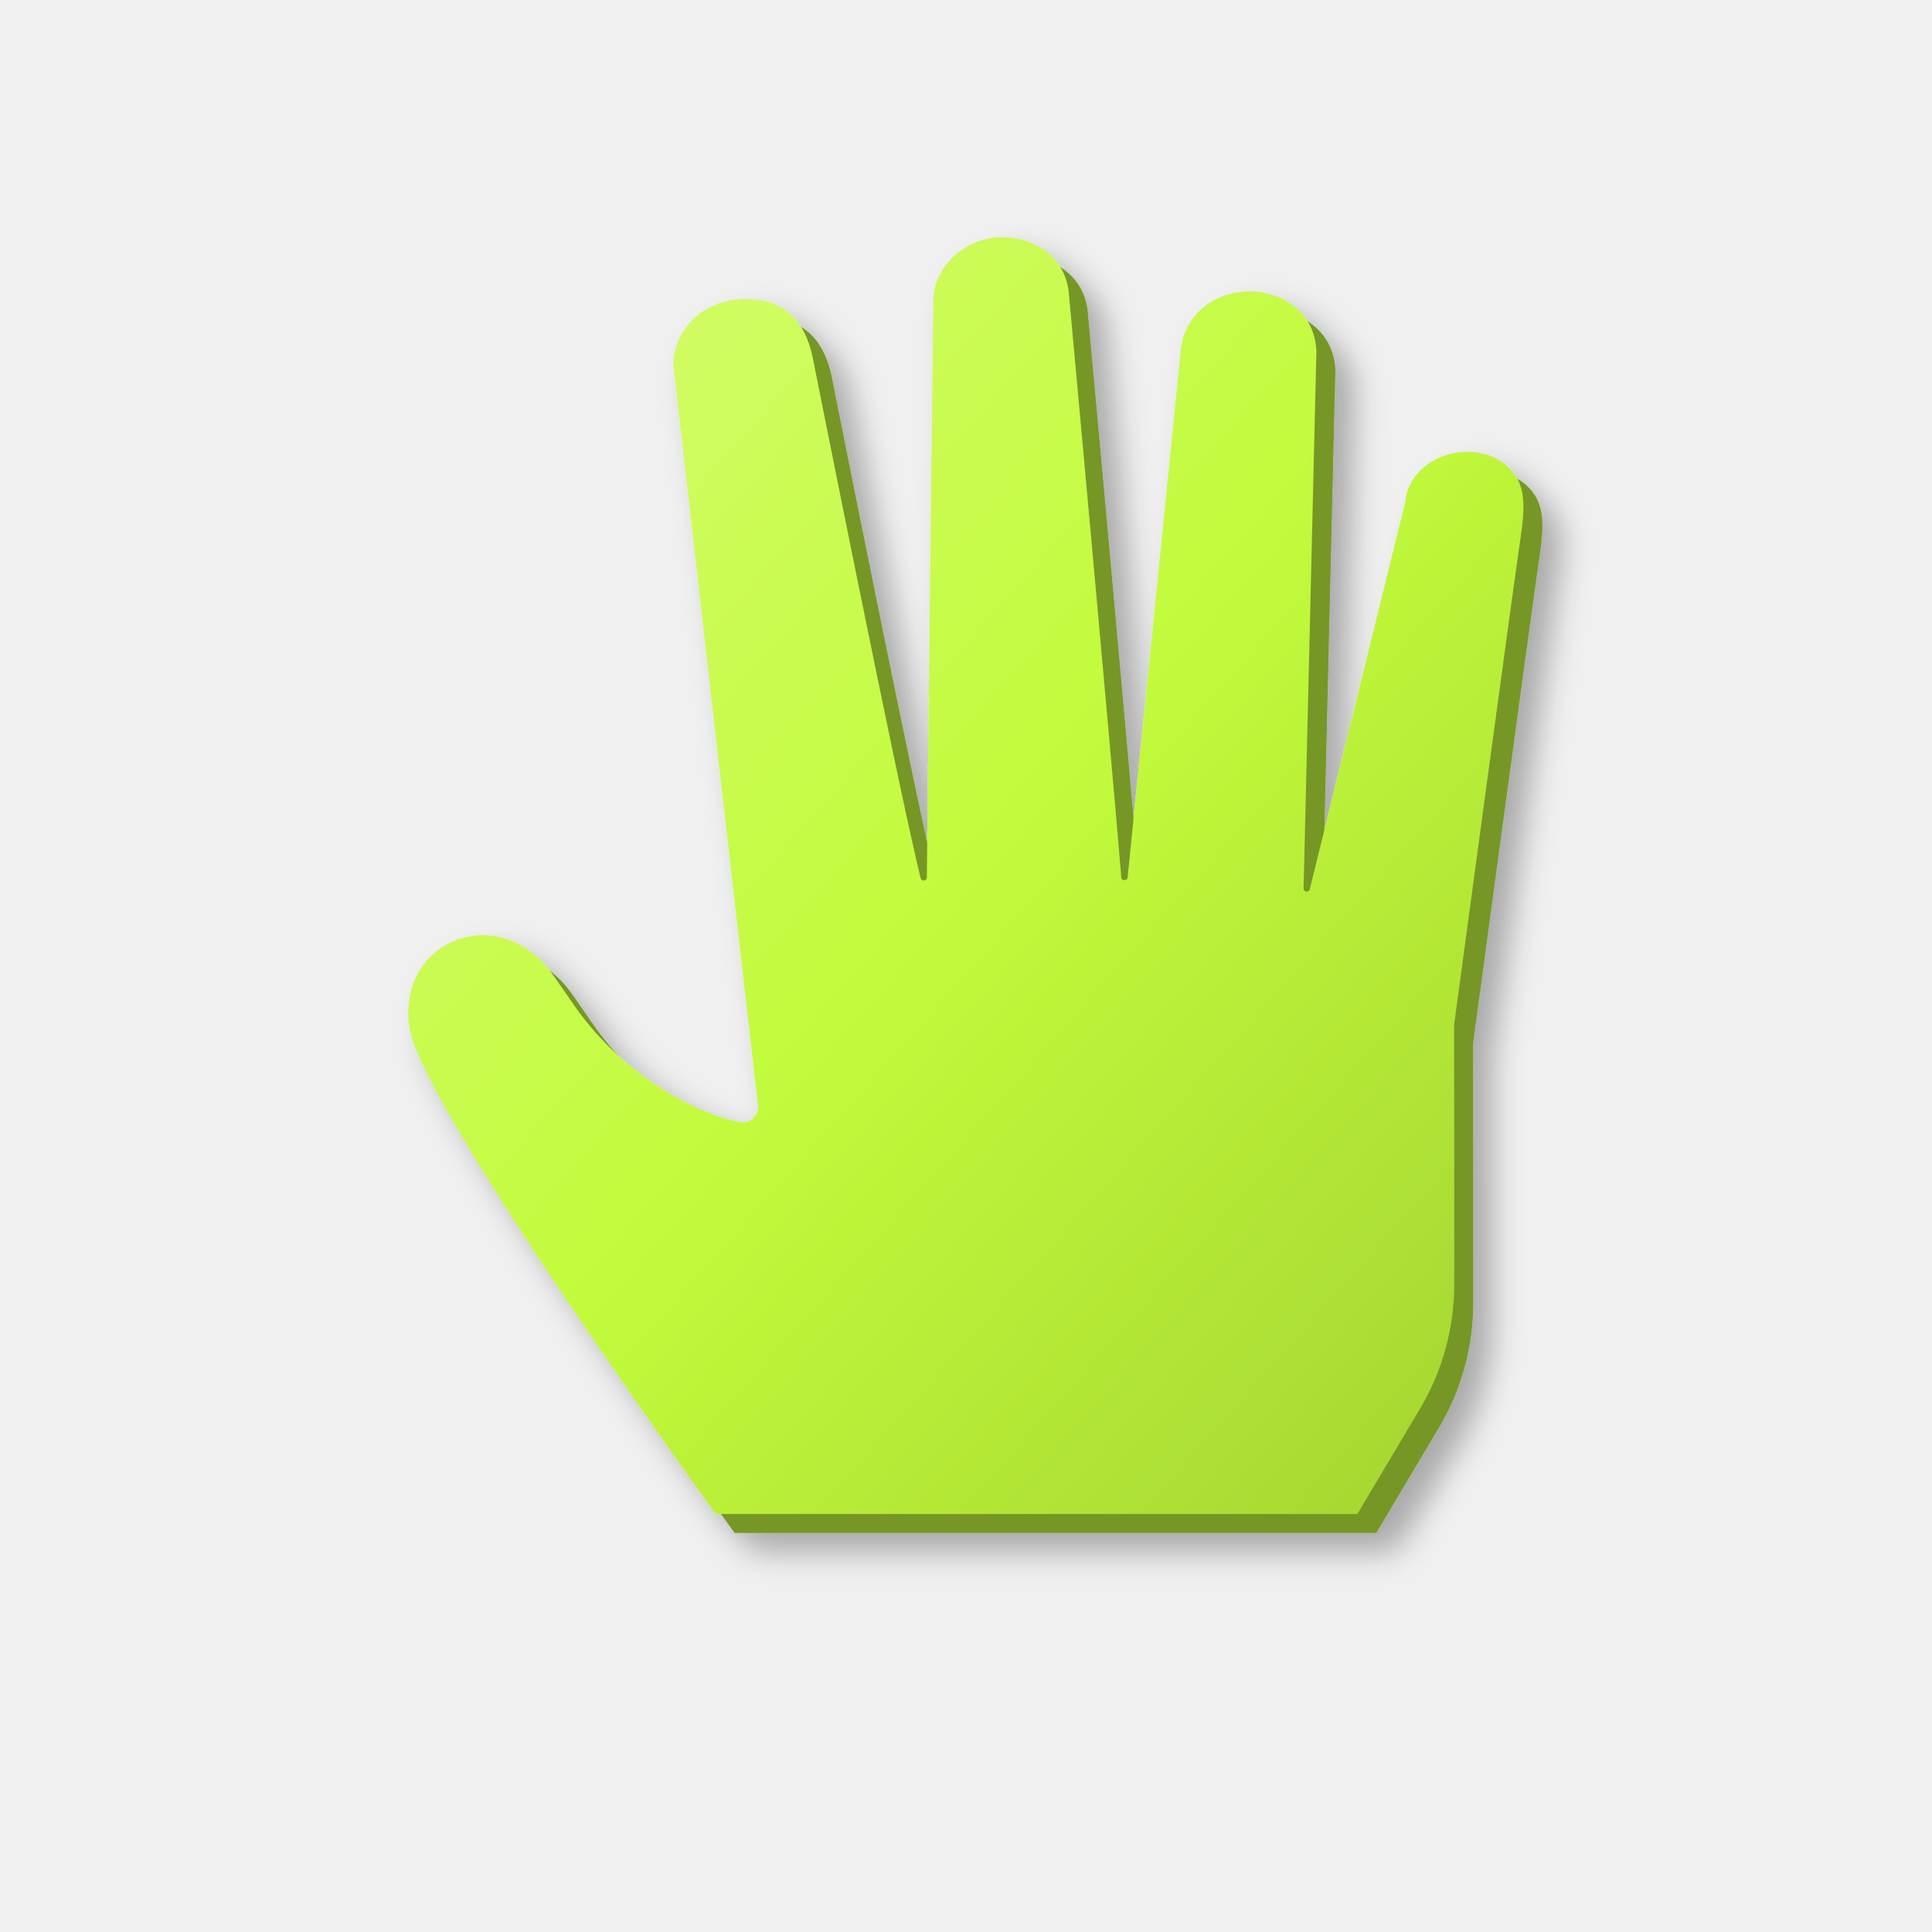
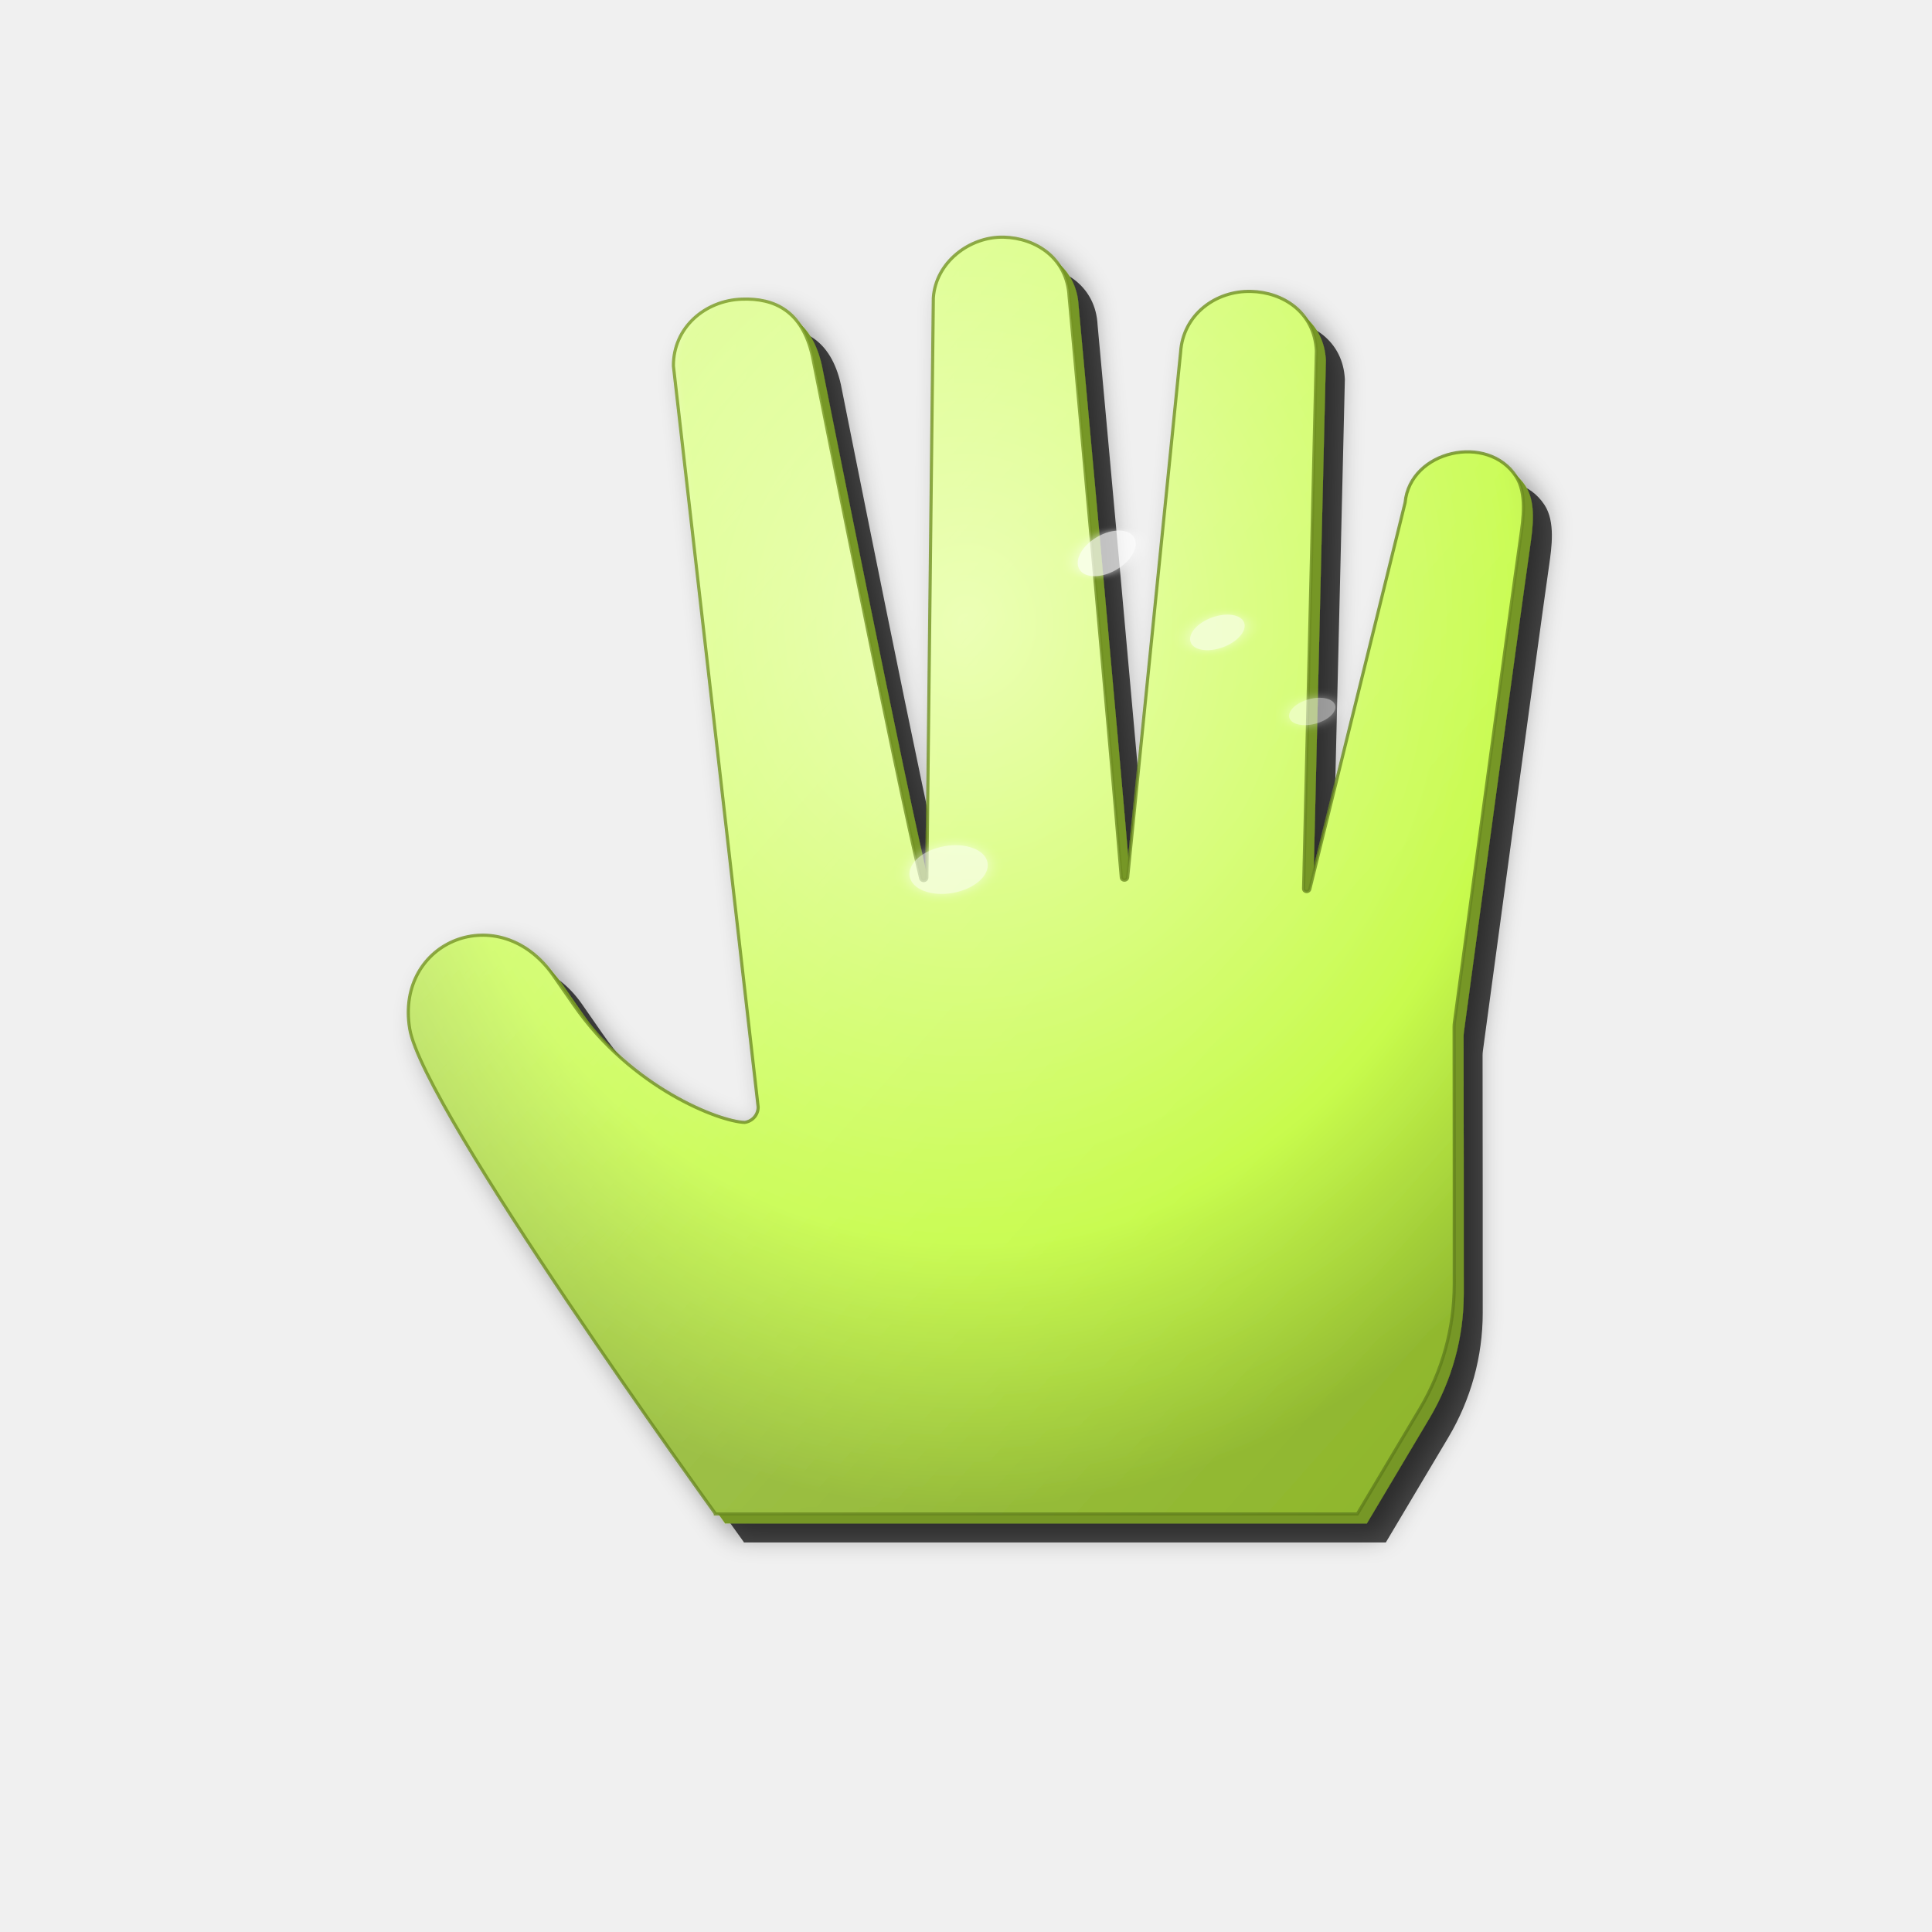
<svg xmlns="http://www.w3.org/2000/svg" viewBox="-150 -150 1222 1222">
  <defs>
    <linearGradient id="top-gradient-hand" x1="0%" y1="0%" x2="100%" y2="100%">
-       <stop offset="0%" style="stop-color:#D7FC75; stop-opacity:1" />
-       <stop offset="50%" style="stop-color:#C2FB3B; stop-opacity:1" />
+       <stop offset="0%" style="stop-color:#E5FF9D; stop-opacity:1" />
+       <stop offset="30%" style="stop-color:#D4FC6B; stop-opacity:1" />
+       <stop offset="60%" style="stop-color:#C2FB3B; stop-opacity:1" />
      <stop offset="100%" style="stop-color:#A3D231; stop-opacity:1" />
    </linearGradient>
-     <filter id="drop-shadow-hand" x="-30%" y="-30%" width="160%" height="160%">
-       <feGaussianBlur in="SourceAlpha" stdDeviation="10" result="blur" />
-       <feOffset in="blur" dx="12" dy="12" result="offsetBlur" />
-       <feFlood flood-color="#000000" flood-opacity="0.3" result="offsetColor" />
+     <linearGradient id="metallic-shine-hand" x1="0%" y1="0%" x2="100%" y2="100%">
+       <stop offset="0%" style="stop-color:#FFFFFF; stop-opacity:0.8" />
+       <stop offset="50%" style="stop-color:#FFFFFF; stop-opacity:0.3" />
+       <stop offset="100%" style="stop-color:#FFFFFF; stop-opacity:0" />
+     </linearGradient>
+     <linearGradient id="edge-gradient-hand" x1="0%" y1="0%" x2="100%" y2="100%">
+       <stop offset="0%" style="stop-color:#7FA028; stop-opacity:1" />
+       <stop offset="100%" style="stop-color:#5C7A1C; stop-opacity:1" />
+     </linearGradient>
+     <radialGradient id="depth-gradient" cx="50%" cy="30%" r="70%">
+       <stop offset="0%" style="stop-color:#E5FF9D; stop-opacity:1" />
+       <stop offset="70%" style="stop-color:#C2FB3B; stop-opacity:1" />
+       <stop offset="100%" style="stop-color:#8CB527; stop-opacity:1" />
+     </radialGradient>
+     <filter id="drop-shadow-hand" x="-50%" y="-50%" width="200%" height="200%">
+       <feGaussianBlur in="SourceAlpha" stdDeviation="8" result="blur" />
+       <feOffset in="blur" dx="8" dy="8" result="offsetBlur" />
+       <feFlood flood-color="#000000" flood-opacity="0.4" result="offsetColor" />
      <feComposite in="offsetColor" in2="offsetBlur" operator="in" result="shadow" />
      <feMerge>
        <feMergeNode in="shadow" />
        <feMergeNode in="SourceGraphic" />
      </feMerge>
    </filter>
+     <filter id="emboss-hand" x="-50%" y="-50%" width="200%" height="200%">
+       <feGaussianBlur in="SourceAlpha" result="blur" stdDeviation="2" />
+       <feSpecularLighting result="specOut" in="blur" specularConstant="1.5" specularExponent="20" lighting-color="white">
+         <fePointLight x="-50" y="30" z="200" />
+       </feSpecularLighting>
+       <feComposite in="specOut" in2="SourceAlpha" operator="in" result="specOut2" />
+       <feComposite in="SourceGraphic" in2="specOut2" operator="arithmetic" k1="0" k2="1" k3="1" k4="0" />
+     </filter>
+     <filter id="inner-glow-hand">
+       <feGaussianBlur stdDeviation="4" result="coloredBlur" />
+       <feMerge>
+         <feMergeNode in="coloredBlur" />
+         <feMergeNode in="SourceGraphic" />
+       </feMerge>
+     </filter>
  </defs>
+   <g opacity="0.7">
+     <path d="M811.832,189.516c1.6-11.2,4-27.5-2.9-38.1c-17.8-27.5-67.1-16.7-70.2,16.5l-60.3,244.5c-0.6,2.3-4,1.899-3.9-0.5 c1.801-73.8,8.101-339.8,8.101-340c-1.2-24.4-21.101-37.1-41.3-37.6c-22.5-0.6-43.101,14.8-44.601,38.5l-33.5,332.1 c-0.3,2.399-3.8,2.399-4,0c-6.899-83.5-32.8-365.4-33-367.3c-1.2-24.4-21.1-37.1-41.3-37.6c-21.7-0.6-43.201,16-44.6,38.5 l-4.101,366.5c0,2.3-3.399,2.7-3.899,0.5c-14.9-60.3-68.4-330.2-68.5-330.4c-6.4-28.4-23.9-36.7-44.7-35.9 c-23.101,0.8-43.3,17.9-43.2,42.2l53.6,468.8c0,4.9-3.6,9-8.5,9.7h-0.1c-15.7-0.5-71.4-21.5-107.9-74.2c-4.7-6.8-9-13-13-18.7 c-34.1-48.899-100.2-21.899-90.9,33.7c8.5,51,193.3,306.6,193.3,306.6v0.301h406.1l39.7-66.7 c14.101-23.8,21.601-50.9,21.601-78.601c0,0,0-147.3-0.101-162.899c0-0.9,0.101-1.8,0.2-2.7 C772.631,476.716,804.531,240.416,811.832,189.516z" fill="#000000" transform="translate(18, 18)" />
+   </g>
  <g filter="url(#drop-shadow-hand)">
-     <path d="M811.832,189.516c1.6-11.2,4-27.5-2.9-38.1c-17.8-27.5-67.1-16.7-70.2,16.5l-60.3,244.5c-0.6,2.3-4,1.899-3.9-0.5 c1.801-73.8,8.101-339.8,8.101-340c-1.2-24.4-21.101-37.1-41.3-37.6c-22.5-0.6-43.101,14.8-44.601,38.5l-33.5,332.1 c-0.3,2.399-3.8,2.399-4,0c-6.899-83.5-32.8-365.4-33-367.3c-1.2-24.4-21.1-37.1-41.3-37.6c-21.7-0.6-43.201,16-44.6,38.5 l-4.101,366.5c0,2.3-3.399,2.7-3.899,0.5c-14.9-60.3-68.4-330.2-68.5-330.4c-6.4-28.4-23.9-36.7-44.7-35.9 c-23.101,0.8-43.3,17.9-43.2,42.2l53.6,468.8c0,4.9-3.6,9-8.5,9.7h-0.1c-15.7-0.5-71.4-21.5-107.9-74.2c-4.7-6.8-9-13-13-18.7 c-34.1-48.899-100.2-21.899-90.9,33.7c8.5,51,193.3,306.6,193.3,306.6v0.301h406.1l39.7-66.7 c14.101-23.8,21.601-50.9,21.601-78.601c0,0,0-147.3-0.101-162.899c0-0.9,0.101-1.8,0.2-2.7 C772.631,476.716,804.531,240.416,811.832,189.516z" style="fill:#769725;" transform="translate(12, 12)" />
-     <path d="M811.832,189.516c1.6-11.2,4-27.5-2.9-38.1c-17.8-27.5-67.1-16.7-70.2,16.5l-60.3,244.5c-0.6,2.3-4,1.899-3.9-0.5 c1.801-73.8,8.101-339.8,8.101-340c-1.2-24.4-21.101-37.1-41.3-37.6c-22.5-0.6-43.101,14.8-44.601,38.5l-33.5,332.1 c-0.3,2.399-3.8,2.399-4,0c-6.899-83.5-32.8-365.4-33-367.3c-1.2-24.4-21.1-37.1-41.3-37.6c-21.7-0.6-43.201,16-44.6,38.5 l-4.101,366.5c0,2.3-3.399,2.7-3.899,0.5c-14.9-60.3-68.4-330.2-68.5-330.4c-6.4-28.4-23.9-36.7-44.7-35.9 c-23.101,0.8-43.3,17.9-43.2,42.2l53.6,468.8c0,4.9-3.6,9-8.5,9.7h-0.1c-15.7-0.5-71.4-21.5-107.9-74.2c-4.7-6.8-9-13-13-18.7 c-34.1-48.899-100.2-21.899-90.9,33.7c8.5,51,193.3,306.6,193.3,306.6v0.301h406.1l39.7-66.7 c14.101-23.8,21.601-50.9,21.601-78.601c0,0,0-147.3-0.101-162.899c0-0.9,0.101-1.8,0.2-2.7 C772.631,476.716,804.531,240.416,811.832,189.516z" style="fill:url(#top-gradient-hand);" />
+     <path d="M811.832,189.516c1.6-11.2,4-27.5-2.9-38.1c-17.8-27.5-67.1-16.7-70.2,16.5l-60.3,244.5c-0.6,2.3-4,1.899-3.9-0.5 c1.801-73.8,8.101-339.8,8.101-340c-1.2-24.4-21.101-37.1-41.3-37.6c-22.5-0.6-43.101,14.8-44.601,38.5l-33.5,332.1 c-0.3,2.399-3.8,2.399-4,0c-6.899-83.5-32.8-365.4-33-367.3c-1.2-24.4-21.1-37.1-41.3-37.6c-21.7-0.6-43.201,16-44.6,38.5 l-4.101,366.5c0,2.3-3.399,2.7-3.899,0.5c-14.9-60.3-68.4-330.2-68.5-330.4c-6.4-28.4-23.9-36.7-44.7-35.9 c-23.101,0.8-43.3,17.9-43.2,42.2l53.6,468.8c0,4.9-3.6,9-8.5,9.7h-0.1c-15.7-0.5-71.4-21.5-107.9-74.2c-4.7-6.8-9-13-13-18.7 c-34.1-48.899-100.2-21.899-90.9,33.7c8.5,51,193.3,306.6,193.3,306.6v0.301h406.1l39.7-66.7 c14.101-23.8,21.601-50.9,21.601-78.601c0,0,0-147.3-0.101-162.899c0-0.9,0.101-1.8,0.2-2.7 C772.631,476.716,804.531,240.416,811.832,189.516z" style="fill:#769725;" transform="translate(6, 6)" />
+     <path d="M811.832,189.516c1.6-11.2,4-27.5-2.9-38.1c-17.8-27.5-67.1-16.7-70.2,16.5l-60.3,244.5c-0.6,2.3-4,1.899-3.9-0.5 c1.801-73.8,8.101-339.8,8.101-340c-1.2-24.4-21.101-37.1-41.3-37.6c-22.5-0.6-43.101,14.8-44.601,38.5l-33.5,332.1 c-0.3,2.399-3.8,2.399-4,0c-6.899-83.5-32.8-365.4-33-367.3c-1.2-24.4-21.1-37.1-41.3-37.6c-21.7-0.6-43.201,16-44.6,38.5 l-4.101,366.5c0,2.3-3.399,2.7-3.899,0.5c-14.9-60.3-68.4-330.2-68.5-330.4c-6.4-28.4-23.9-36.7-44.7-35.9 c-23.101,0.8-43.3,17.9-43.2,42.2l53.6,468.8c0,4.9-3.6,9-8.5,9.7h-0.1c-15.7-0.5-71.4-21.5-107.9-74.2c-4.7-6.8-9-13-13-18.7 c-34.1-48.899-100.2-21.899-90.9,33.7c8.5,51,193.3,306.6,193.3,306.6v0.301h406.1l39.7-66.7 c14.101-23.8,21.601-50.9,21.601-78.601c0,0,0-147.3-0.101-162.899c0-0.9,0.101-1.8,0.2-2.7 C772.631,476.716,804.531,240.416,811.832,189.516z" style="fill:url(#depth-gradient);" />
+     <path d="M811.832,189.516c1.6-11.2,4-27.5-2.9-38.1c-17.8-27.5-67.1-16.7-70.2,16.5l-60.3,244.5c-0.6,2.3-4,1.899-3.9-0.5 c1.801-73.8,8.101-339.8,8.101-340c-1.2-24.4-21.101-37.1-41.3-37.6c-22.5-0.6-43.101,14.8-44.601,38.5l-33.5,332.1 c-0.3,2.399-3.8,2.399-4,0c-6.899-83.5-32.8-365.4-33-367.3c-1.2-24.4-21.1-37.1-41.3-37.6c-21.7-0.6-43.201,16-44.6,38.5 l-4.101,366.5c0,2.3-3.399,2.7-3.899,0.5c-14.9-60.3-68.4-330.2-68.5-330.4c-6.4-28.4-23.9-36.7-44.7-35.9 c-23.101,0.8-43.3,17.9-43.2,42.2l53.6,468.8c0,4.9-3.6,9-8.5,9.7h-0.1c-15.7-0.5-71.4-21.5-107.9-74.2c-4.7-6.8-9-13-13-18.7 c-34.1-48.899-100.2-21.899-90.9,33.7c8.5,51,193.3,306.6,193.3,306.6v0.301h406.1l39.7-66.7 c14.101-23.8,21.601-50.9,21.601-78.601c0,0,0-147.3-0.101-162.899c0-0.9,0.101-1.8,0.2-2.7 C772.631,476.716,804.531,240.416,811.832,189.516z" style="fill:url(#metallic-shine-hand); opacity:0.6;" filter="url(#emboss-hand)" />
+     <path d="M811.832,189.516c1.6-11.2,4-27.5-2.9-38.1c-17.8-27.5-67.1-16.7-70.2,16.5l-60.3,244.5c-0.6,2.3-4,1.899-3.9-0.5 c1.801-73.8,8.101-339.8,8.101-340c-1.2-24.4-21.101-37.1-41.3-37.6c-22.5-0.6-43.101,14.8-44.601,38.5l-33.5,332.1 c-0.3,2.399-3.8,2.399-4,0c-6.899-83.5-32.8-365.4-33-367.3c-1.2-24.4-21.1-37.1-41.3-37.6c-21.7-0.6-43.201,16-44.6,38.5 l-4.101,366.5c0,2.3-3.399,2.7-3.899,0.5c-14.9-60.3-68.4-330.2-68.5-330.4c-6.4-28.4-23.9-36.7-44.7-35.9 c-23.101,0.8-43.3,17.9-43.2,42.2l53.6,468.8c0,4.9-3.6,9-8.5,9.7h-0.1c-15.7-0.5-71.4-21.5-107.9-74.2c-4.7-6.8-9-13-13-18.7 c-34.1-48.899-100.2-21.899-90.9,33.7c8.5,51,193.3,306.6,193.3,306.6v0.301h406.1l39.7-66.7 c14.101-23.8,21.601-50.9,21.601-78.601c0,0,0-147.3-0.101-162.899c0-0.9,0.101-1.8,0.2-2.7 C772.631,476.716,804.531,240.416,811.832,189.516z" style="fill:none; stroke:url(#edge-gradient-hand); stroke-width:2; opacity:0.8;" />
  </g>
+   <ellipse cx="550" cy="200" rx="20" ry="12" fill="white" opacity="0.7" filter="url(#inner-glow-hand)" transform="rotate(-30 550 200)" />
+   <ellipse cx="620" cy="250" rx="18" ry="10" fill="white" opacity="0.6" filter="url(#inner-glow-hand)" transform="rotate(-20 620 250)" />
+   <ellipse cx="680" cy="300" rx="15" ry="8" fill="white" opacity="0.5" filter="url(#inner-glow-hand)" transform="rotate(-15 680 300)" />
+   <ellipse cx="450" cy="400" rx="25" ry="15" fill="white" opacity="0.6" filter="url(#inner-glow-hand)" transform="rotate(-10 450 400)" />
</svg>
